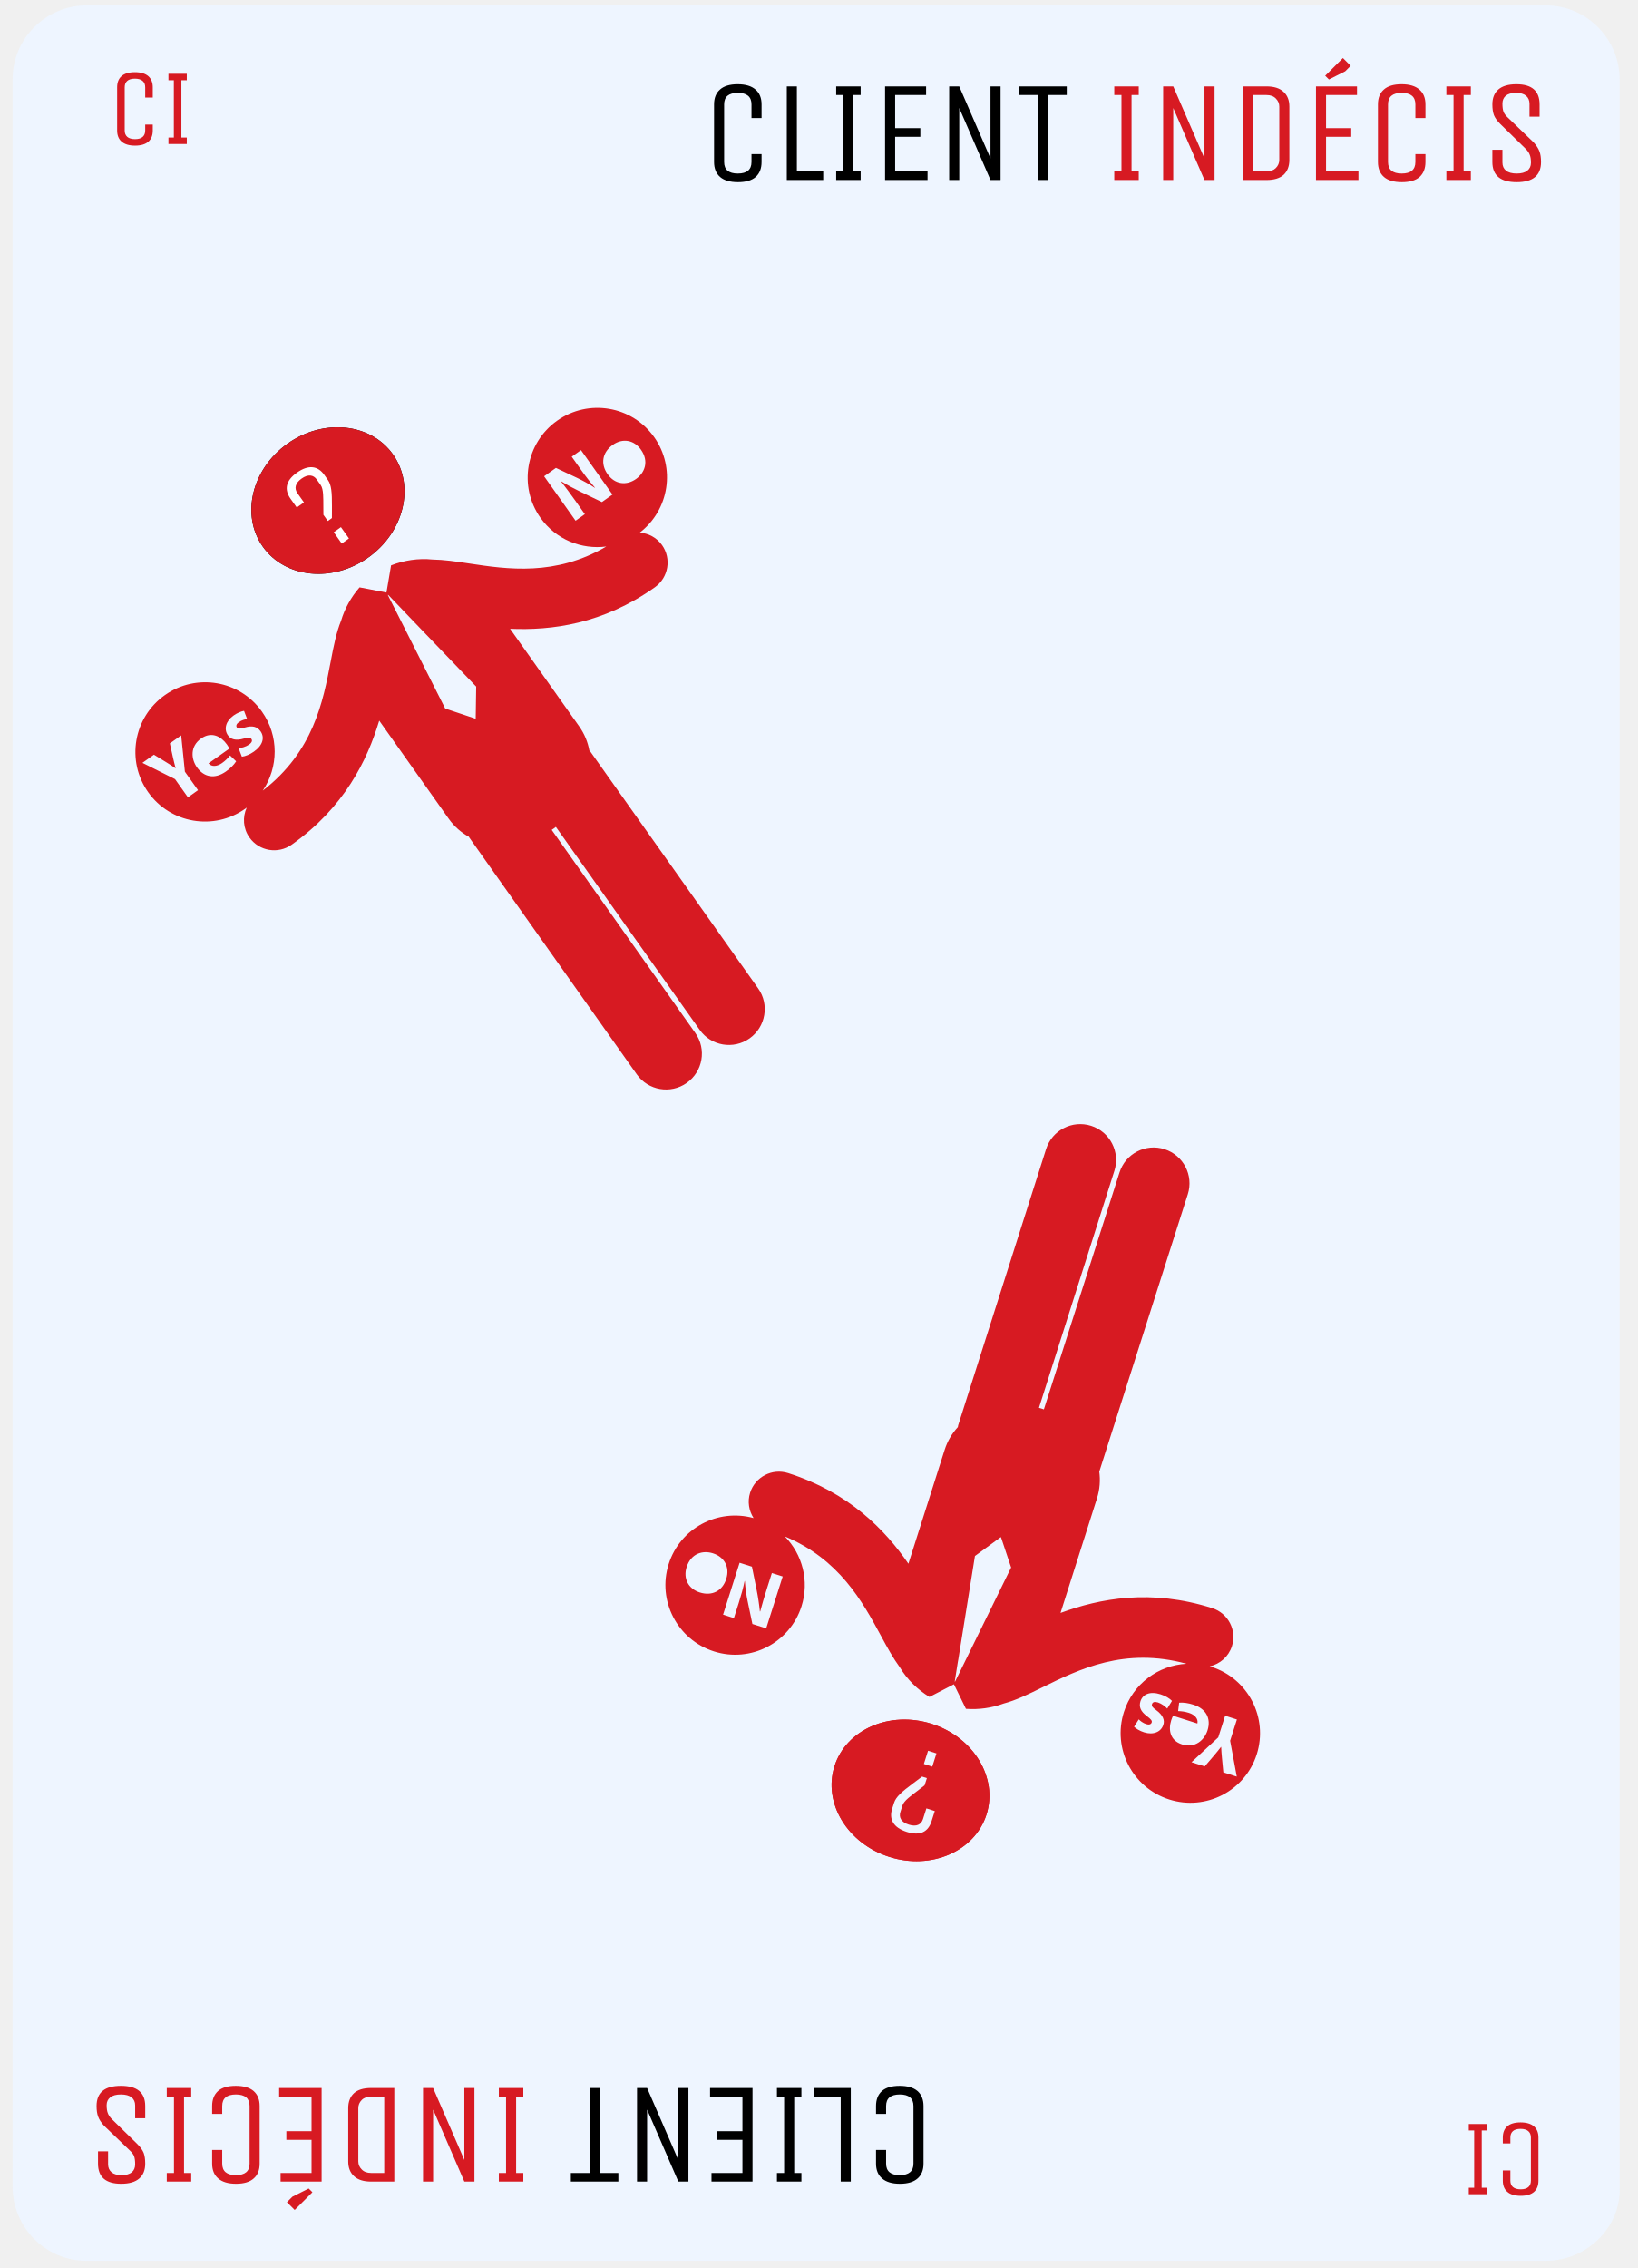
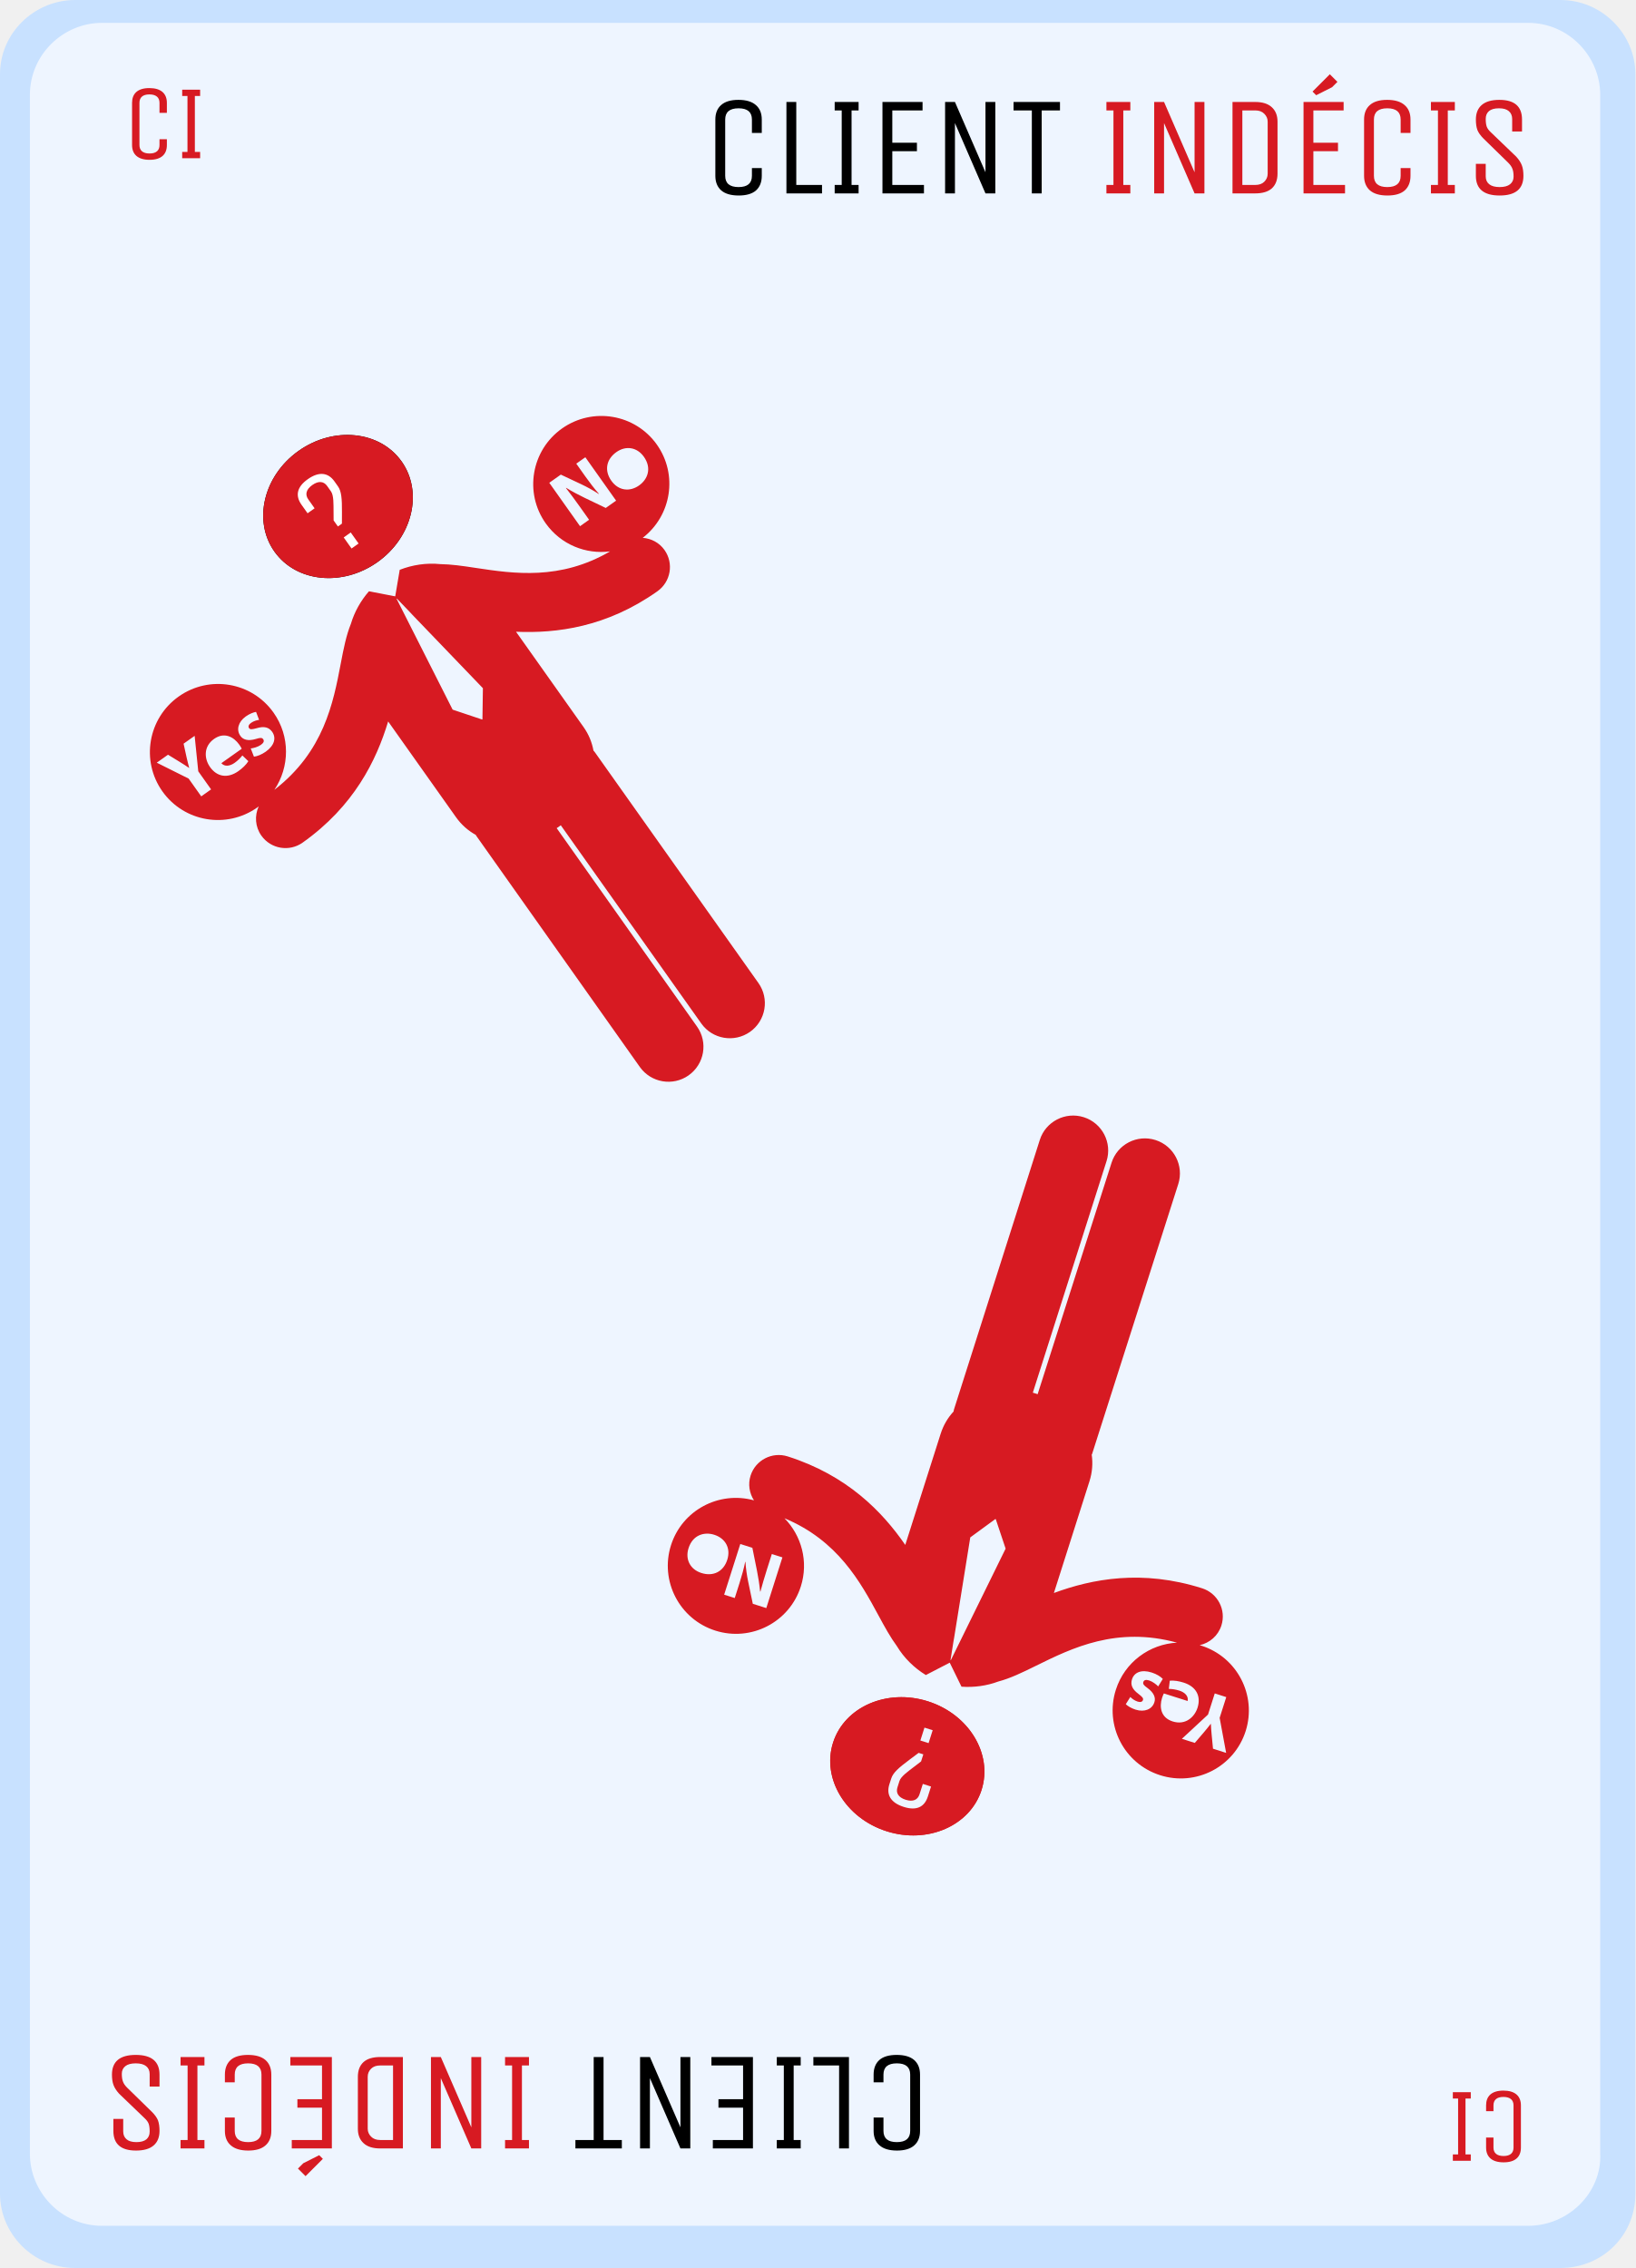
- <svg xmlns="http://www.w3.org/2000/svg" width="91" height="126" viewBox="0 0 91 126" fill="none">
-   <path d="M85.9 125.6H4.8C2.5 125.6 0.7 123.7 0.7 121.5V4.4C0.7 2.1 2.6 0.3 4.8 0.3H85.9C88.2 0.3 90 2.2 90 4.4V121.5C90.1 123.7 88.2 125.6 85.9 125.6Z" fill="#EEF5FF" />
-   <path d="M21.838 25.247C23.075 26.993 22.46 29.559 20.464 30.973C18.468 32.387 15.845 32.121 14.606 30.372C13.369 28.625 13.984 26.059 15.98 24.645C17.979 23.229 20.601 23.501 21.838 25.247Z" fill="black" />
-   <path d="M19.391 29.914L18.945 29.286L18.546 29.569L18.991 30.197L19.391 29.914ZM18.215 28.945L18.444 28.783L18.446 28.121C18.45 27.363 18.416 26.941 18.222 26.667L18.02 26.381C17.668 25.884 17.151 25.796 16.5 26.258C15.86 26.711 15.794 27.212 16.146 27.709L16.491 28.194L16.89 27.911L16.53 27.402C16.344 27.14 16.394 26.847 16.759 26.588C17.125 26.329 17.418 26.379 17.604 26.642L17.822 26.95C17.984 27.178 17.964 27.682 17.968 28.1L17.972 28.602L18.215 28.945Z" fill="white" />
-   <path d="M21.838 25.247C23.075 26.993 22.46 29.559 20.464 30.973C18.468 32.387 15.845 32.121 14.606 30.372C13.369 28.625 13.984 26.059 15.98 24.645C17.979 23.229 20.601 23.501 21.838 25.247Z" fill="#D71A22" />
-   <path d="M36.354 24.288C35.12 22.546 32.703 22.137 30.958 23.373C29.213 24.61 28.799 27.025 30.033 28.767C30.891 29.977 32.318 30.542 33.692 30.362C30.857 32.02 28.212 31.629 26.056 31.302C25.315 31.189 24.649 31.094 24.035 31.086C23.255 31.005 22.449 31.128 21.731 31.41L21.475 32.92L19.985 32.632C19.982 32.634 19.979 32.636 19.975 32.639C19.517 33.165 19.157 33.8 18.956 34.478C18.691 35.13 18.541 35.88 18.378 36.742C17.951 38.987 17.417 41.75 14.602 43.924C15.474 42.627 15.511 40.881 14.556 39.533C13.319 37.788 10.905 37.382 9.16 38.618C7.415 39.855 7.001 42.27 8.235 44.012C9.47 45.754 11.886 46.164 13.631 44.927C13.658 44.908 13.683 44.885 13.711 44.865C13.472 45.395 13.506 46.025 13.863 46.529C14.4 47.287 15.45 47.465 16.209 46.927C19.129 44.858 20.405 42.254 21.073 40.035L24.931 45.48C25.242 45.919 25.626 46.249 26.058 46.489C26.068 46.503 26.071 46.521 26.081 46.535L35.386 59.688C36.02 60.583 37.26 60.797 38.159 60.165L38.162 60.162C39.059 59.527 39.274 58.287 38.638 57.389L30.657 46.104C30.695 46.078 30.731 46.057 30.766 46.032C30.807 46.003 30.849 45.968 30.89 45.939L38.882 57.216C39.516 58.111 40.759 58.322 41.656 57.687C42.552 57.051 42.765 55.809 42.131 54.914L32.818 41.771C32.797 41.74 32.773 41.721 32.75 41.696C32.664 41.226 32.483 40.773 32.181 40.347L28.345 34.933C30.649 35.032 33.498 34.676 36.387 32.629C37.146 32.091 37.326 31.042 36.789 30.284C36.49 29.862 36.03 29.627 35.55 29.591C37.191 28.325 37.559 25.989 36.354 24.288ZM13.557 41.029C13.099 41.168 12.811 41.068 12.667 40.851C12.431 40.518 12.537 40.062 12.98 39.748C13.19 39.6 13.412 39.514 13.561 39.491L13.734 39.946C13.623 39.957 13.427 40.008 13.273 40.118C13.139 40.213 13.099 40.324 13.164 40.416C13.223 40.499 13.323 40.495 13.598 40.418C14.021 40.293 14.287 40.362 14.477 40.624C14.713 40.957 14.624 41.391 14.112 41.754C13.878 41.919 13.632 42.016 13.441 42.038L13.259 41.57C13.406 41.558 13.672 41.483 13.837 41.366C14.005 41.247 14.033 41.14 13.967 41.047C13.902 40.955 13.815 40.949 13.557 41.029ZM11.004 43.899L10.444 44.296L9.727 43.285L7.915 42.38L8.554 41.927L9.228 42.34C9.43 42.465 9.58 42.56 9.752 42.679L9.759 42.675C9.705 42.481 9.664 42.299 9.609 42.07L9.44 41.299L10.069 40.854L10.275 42.871L11.004 43.899ZM10.944 42.628C10.623 42.175 10.548 41.472 11.173 41.029C11.754 40.617 12.292 40.911 12.608 41.357C12.676 41.453 12.724 41.542 12.746 41.588L11.588 42.408C11.772 42.624 12.079 42.576 12.34 42.391C12.529 42.257 12.664 42.12 12.783 41.969L13.123 42.295C12.994 42.499 12.795 42.692 12.551 42.864C11.941 43.292 11.34 43.187 10.944 42.628ZM26.435 39.913L26.418 39.925L24.74 39.363L21.553 33.06L21.571 33.048L22.334 33.842C22.369 33.884 22.411 33.921 22.443 33.96L26.461 38.143L26.435 39.913ZM30.239 26.458L30.892 25.995L32.045 26.538C32.377 26.694 32.741 26.894 33.05 27.098L33.061 27.09C32.796 26.789 32.546 26.466 32.284 26.096L31.771 25.372L32.286 25.007L34.036 27.476L33.448 27.892L32.244 27.314C31.909 27.154 31.525 26.948 31.197 26.747L31.186 26.76C31.431 27.076 31.686 27.415 31.973 27.82L32.5 28.564L31.985 28.929L30.236 26.46L30.239 26.458ZM35.346 26.609C34.821 26.982 34.176 26.924 33.765 26.344C33.355 25.765 33.474 25.124 34.051 24.715C34.6 24.326 35.235 24.442 35.616 24.981C36.081 25.636 35.827 26.268 35.346 26.609Z" fill="#D71A22" />
-   <path d="M19.391 29.914L18.945 29.286L18.546 29.569L18.991 30.197L19.391 29.914ZM18.215 28.945L18.444 28.783L18.446 28.121C18.45 27.363 18.416 26.941 18.222 26.667L18.02 26.381C17.668 25.884 17.151 25.796 16.5 26.258C15.86 26.711 15.794 27.212 16.146 27.709L16.491 28.194L16.89 27.911L16.53 27.402C16.344 27.14 16.394 26.847 16.759 26.588C17.125 26.329 17.418 26.379 17.604 26.642L17.822 26.95C17.984 27.178 17.964 27.682 17.968 28.1L17.972 28.602L18.215 28.945Z" fill="white" />
-   <path d="M46.373 98.12C47.022 96.08 49.441 95.027 51.772 95.769C54.103 96.511 55.469 98.765 54.819 100.808C54.17 102.847 51.75 103.901 49.42 103.159C47.085 102.416 45.724 100.159 46.373 98.12Z" fill="#D71A22" />
-   <path d="M37.158 86.888C36.511 88.922 37.639 91.098 39.677 91.746C41.715 92.395 43.892 91.272 44.54 89.237C44.99 87.824 44.582 86.344 43.611 85.356C46.641 86.621 47.922 88.969 48.959 90.887C49.315 91.547 49.64 92.135 50.004 92.63C50.408 93.302 50.991 93.871 51.65 94.274L53.009 93.57L53.676 94.933C53.68 94.934 53.684 94.935 53.688 94.936C54.383 94.986 55.107 94.89 55.77 94.642C56.45 94.462 57.139 94.13 57.925 93.741C59.974 92.731 62.502 91.493 65.933 92.431C64.373 92.516 62.956 93.538 62.455 95.112C61.806 97.15 62.935 99.322 64.973 99.971C67.011 100.62 69.189 99.496 69.837 97.462C70.484 95.428 69.356 93.252 67.319 92.603C67.286 92.593 67.253 92.587 67.221 92.576C67.788 92.448 68.27 92.042 68.458 91.453C68.74 90.568 68.249 89.623 67.363 89.34C63.953 88.255 61.105 88.804 58.932 89.607L60.956 83.248C61.119 82.736 61.152 82.23 61.083 81.74C61.088 81.724 61.101 81.711 61.106 81.695L66.005 66.346C66.338 65.301 65.762 64.182 64.716 63.845L64.712 63.844C63.665 63.51 62.545 64.085 62.211 65.134L58.007 78.3C57.963 78.286 57.924 78.269 57.884 78.257C57.836 78.241 57.782 78.229 57.734 78.213L61.926 65.043C62.259 63.998 61.679 62.878 60.632 62.545C59.585 62.212 58.464 62.79 58.131 63.835L53.245 79.184C53.234 79.22 53.233 79.25 53.227 79.284C52.903 79.635 52.651 80.053 52.493 80.549L50.48 86.872C49.171 84.974 47.172 82.913 43.798 81.839C42.911 81.557 41.965 82.045 41.683 82.93C41.527 83.422 41.616 83.932 41.876 84.337C39.877 83.788 37.791 84.901 37.158 86.888ZM64.251 95.009C64.638 95.291 64.731 95.581 64.644 95.827C64.521 96.215 64.093 96.405 63.576 96.241C63.331 96.163 63.128 96.037 63.02 95.932L63.279 95.52C63.355 95.602 63.514 95.727 63.694 95.784C63.851 95.834 63.964 95.8 63.998 95.692C64.029 95.595 63.965 95.518 63.738 95.344C63.384 95.081 63.279 94.828 63.373 94.518C63.497 94.129 63.897 93.939 64.495 94.13C64.768 94.217 64.994 94.355 65.126 94.494L64.862 94.921C64.764 94.811 64.544 94.644 64.351 94.582C64.155 94.52 64.053 94.562 64.018 94.67C63.984 94.778 64.031 94.851 64.251 95.009ZM68.08 95.319L68.734 95.528L68.358 96.709L68.727 98.701L67.98 98.463L67.904 97.676C67.882 97.439 67.868 97.263 67.859 97.053L67.851 97.05C67.73 97.21 67.609 97.353 67.459 97.534L66.945 98.134L66.211 97.9L67.697 96.521L68.08 95.319ZM67.101 96.132C66.933 96.661 66.416 97.145 65.686 96.912C65.008 96.697 64.918 96.09 65.084 95.57C65.12 95.458 65.162 95.365 65.186 95.32L66.538 95.75C66.599 95.474 66.376 95.258 66.071 95.161C65.851 95.091 65.66 95.065 65.467 95.061L65.523 94.594C65.763 94.573 66.037 94.616 66.322 94.707C67.031 94.937 67.308 95.48 67.101 96.132ZM55.606 85.399L55.626 85.406L56.187 87.084L53.074 93.422L53.054 93.416L53.227 92.329C53.24 92.276 53.245 92.22 53.256 92.171L54.177 86.444L55.606 85.399ZM42.572 90.463L41.81 90.221L41.549 88.973C41.473 88.614 41.414 88.203 41.391 87.834L41.379 87.83C41.297 88.223 41.19 88.616 41.052 89.049L40.783 89.894L40.181 89.702L41.099 86.819L41.785 87.037L42.049 88.347C42.123 88.71 42.189 89.142 42.226 89.524L42.244 89.525C42.349 89.14 42.465 88.731 42.616 88.259L42.892 87.39L43.494 87.581L42.577 90.465L42.572 90.463ZM39.618 86.295C40.232 86.49 40.574 87.04 40.358 87.717C40.143 88.393 39.56 88.684 38.886 88.469C38.244 88.265 37.955 87.688 38.155 87.059C38.399 86.295 39.057 86.116 39.618 86.295Z" fill="#D71A22" />
-   <path d="M51.572 97.264L51.339 97.997L51.806 98.146L52.039 97.412L51.572 97.264ZM51.507 98.785L51.24 98.7L50.71 99.097C50.103 99.55 49.785 99.832 49.684 100.152L49.577 100.485C49.393 101.065 49.634 101.532 50.394 101.774C51.141 102.011 51.58 101.762 51.765 101.182L51.946 100.615L51.479 100.466L51.29 101.06C51.192 101.366 50.928 101.503 50.501 101.367C50.075 101.231 49.938 100.967 50.036 100.66L50.15 100.3C50.235 100.033 50.65 99.747 50.981 99.492L51.379 99.186L51.507 98.785Z" fill="#D71A22" />
-   <path d="M46.373 98.12C47.022 96.08 49.441 95.027 51.772 95.769C54.103 96.511 55.469 98.765 54.819 100.808C54.17 102.847 51.75 103.901 49.42 103.159C47.085 102.416 45.724 100.159 46.373 98.12Z" fill="#D71A22" />
-   <path d="M51.572 97.264L51.339 97.997L51.806 98.146L52.039 97.412L51.572 97.264ZM51.507 98.785L51.24 98.7L50.71 99.097C50.103 99.55 49.785 99.832 49.684 100.152L49.577 100.485C49.393 101.065 49.634 101.532 50.394 101.774C51.141 102.011 51.58 101.762 51.765 101.182L51.946 100.615L51.479 100.466L51.29 101.06C51.192 101.366 50.928 101.503 50.501 101.367C50.075 101.231 49.938 100.967 50.036 100.66L50.15 100.3C50.235 100.033 50.65 99.747 50.981 99.492L51.379 99.186L51.507 98.785Z" fill="#EEF5FF" />
-   <path d="M41.76 9V8.56H42.32V9C42.32 9.357 42.211 9.635 41.992 9.832C41.773 10.024 41.445 10.12 41.008 10.12C40.571 10.12 40.24 10.024 40.016 9.832C39.792 9.635 39.68 9.357 39.68 9V5.8C39.68 5.443 39.789 5.168 40.008 4.976C40.227 4.779 40.555 4.68 40.992 4.68C41.429 4.68 41.76 4.779 41.984 4.976C42.208 5.168 42.32 5.443 42.32 5.8V6.56H41.76V5.8C41.76 5.373 41.507 5.16 41 5.16C40.493 5.16 40.24 5.373 40.24 5.8V9C40.24 9.427 40.493 9.64 41 9.64C41.507 9.64 41.76 9.427 41.76 9ZM43.722 10V4.8H44.282V9.52H45.746V10H43.722ZM47.826 9.52V10H46.466V9.52H46.866V5.28H46.466V4.8H47.826V5.28H47.426V9.52H47.826ZM51.543 10H49.183V4.8H51.463V5.28H49.743V7.12H51.143V7.6H49.743V9.52H51.543V10ZM53.305 10H52.745V4.8H53.305L55.041 8.8V4.8H55.601V10H55.041L53.305 6V10ZM59.278 4.8V5.28H58.238V10H57.678V5.28H56.638V4.8H59.278Z" fill="black" />
-   <path d="M63.279 9.52V10H61.919V9.52H62.319V5.28H61.919V4.8H63.279V5.28H62.879V9.52H63.279ZM65.196 10H64.636V4.8H65.196L66.932 8.8V4.8H67.492V10H66.932L65.196 6V10ZM70.377 10H69.089V4.8H70.377C70.793 4.8 71.108 4.899 71.321 5.096C71.54 5.293 71.649 5.568 71.649 5.92V8.88C71.649 9.237 71.542 9.515 71.329 9.712C71.116 9.904 70.798 10 70.377 10ZM71.089 8.88V5.92C71.089 5.749 71.025 5.6 70.897 5.472C70.774 5.344 70.601 5.28 70.377 5.28H69.649V9.52H70.377C70.601 9.52 70.774 9.459 70.897 9.336C71.025 9.208 71.089 9.056 71.089 8.88ZM75.488 10H73.128V4.8H75.408V5.28H73.688V7.12H75.088V7.6H73.688V9.52H75.488V10ZM75.056 3.656L74.752 3.96L73.848 4.416L73.64 4.208L74.624 3.224L75.056 3.656ZM78.651 9V8.56H79.211V9C79.211 9.357 79.101 9.635 78.883 9.832C78.664 10.024 78.336 10.12 77.899 10.12C77.461 10.12 77.131 10.024 76.907 9.832C76.683 9.635 76.571 9.357 76.571 9V5.8C76.571 5.443 76.68 5.168 76.899 4.976C77.117 4.779 77.445 4.68 77.883 4.68C78.32 4.68 78.651 4.779 78.875 4.976C79.099 5.168 79.211 5.443 79.211 5.8V6.56H78.651V5.8C78.651 5.373 78.397 5.16 77.891 5.16C77.384 5.16 77.131 5.373 77.131 5.8V9C77.131 9.427 77.384 9.64 77.891 9.64C78.397 9.64 78.651 9.427 78.651 9ZM81.733 9.52V10H80.373V9.52H80.772V5.28H80.373V4.8H81.733V5.28H81.332V9.52H81.733ZM85.633 9C85.633 9.747 85.182 10.12 84.281 10.12C83.38 10.12 82.929 9.747 82.929 9V8.32H83.489V9.032C83.489 9.224 83.556 9.373 83.689 9.48C83.822 9.587 84.02 9.64 84.281 9.64C84.542 9.64 84.74 9.587 84.873 9.48C85.006 9.373 85.073 9.229 85.073 9.048C85.073 8.861 85.052 8.715 85.009 8.608C84.972 8.496 84.892 8.379 84.769 8.256L83.361 6.88C83.196 6.715 83.081 6.555 83.017 6.4C82.958 6.24 82.929 6.04 82.929 5.8C82.929 5.443 83.038 5.168 83.257 4.976C83.481 4.779 83.817 4.68 84.265 4.68C85.124 4.68 85.553 5.053 85.553 5.8V6.48H84.993V5.768C84.993 5.576 84.929 5.427 84.801 5.32C84.678 5.213 84.492 5.16 84.241 5.16C83.99 5.16 83.801 5.213 83.673 5.32C83.55 5.427 83.489 5.573 83.489 5.76C83.489 5.947 83.508 6.093 83.545 6.2C83.582 6.307 83.665 6.419 83.793 6.536L85.225 7.912C85.38 8.083 85.486 8.248 85.545 8.408C85.604 8.563 85.633 8.76 85.633 9Z" fill="#D71A22" />
-   <path d="M49.24 117L49.24 117.44L48.68 117.44L48.68 117C48.68 116.643 48.789 116.365 49.008 116.168C49.227 115.976 49.555 115.88 49.992 115.88C50.429 115.88 50.76 115.976 50.984 116.168C51.208 116.365 51.32 116.643 51.32 117L51.32 120.2C51.32 120.557 51.211 120.832 50.992 121.024C50.773 121.221 50.445 121.32 50.008 121.32C49.571 121.32 49.24 121.221 49.016 121.024C48.792 120.832 48.68 120.557 48.68 120.2L48.68 119.44L49.24 119.44L49.24 120.2C49.24 120.627 49.493 120.84 50 120.84C50.507 120.84 50.76 120.627 50.76 120.2L50.76 117C50.76 116.573 50.507 116.36 50 116.36C49.493 116.36 49.24 116.573 49.24 117ZM47.278 116L47.278 121.2L46.718 121.2L46.718 116.48L45.254 116.48L45.254 116L47.278 116ZM43.174 116.48L43.174 116L44.534 116L44.534 116.48L44.134 116.48L44.134 120.72L44.534 120.72L44.534 121.2L43.174 121.2L43.174 120.72L43.574 120.72L43.574 116.48L43.174 116.48ZM39.457 116L41.817 116L41.817 121.2L39.537 121.2L39.537 120.72L41.257 120.72L41.257 118.88L39.857 118.88L39.857 118.4L41.257 118.4L41.257 116.48L39.457 116.48L39.457 116ZM37.695 116L38.255 116L38.255 121.2L37.695 121.2L35.959 117.2L35.959 121.2L35.399 121.2L35.399 116L35.959 116L37.695 120L37.695 116ZM31.722 121.2L31.722 120.72L32.762 120.72L32.762 116L33.322 116L33.322 120.72L34.362 120.72L34.362 121.2L31.722 121.2Z" fill="black" />
-   <path d="M27.721 116.48L27.721 116L29.081 116L29.081 116.48L28.681 116.48L28.681 120.72L29.081 120.72L29.081 121.2L27.721 121.2L27.721 120.72L28.121 120.72L28.121 116.48L27.721 116.48ZM25.804 116L26.364 116L26.364 121.2L25.804 121.2L24.068 117.2L24.068 121.2L23.508 121.2L23.508 116L24.068 116L25.804 120L25.804 116ZM20.623 116L21.911 116L21.911 121.2L20.623 121.2C20.207 121.2 19.892 121.101 19.679 120.904C19.46 120.707 19.351 120.432 19.351 120.08L19.351 117.12C19.351 116.763 19.458 116.485 19.671 116.288C19.884 116.096 20.202 116 20.623 116ZM19.911 117.12L19.911 120.08C19.911 120.251 19.975 120.4 20.103 120.528C20.226 120.656 20.399 120.72 20.623 120.72L21.351 120.72L21.351 116.48L20.623 116.48C20.399 116.48 20.226 116.541 20.103 116.664C19.975 116.792 19.911 116.944 19.911 117.12ZM15.512 116L17.872 116L17.872 121.2L15.592 121.2L15.592 120.72L17.312 120.72L17.312 118.88L15.912 118.88L15.912 118.4L17.312 118.4L17.312 116.48L15.512 116.48L15.512 116ZM15.944 122.344L16.248 122.04L17.152 121.584L17.36 121.792L16.376 122.776L15.944 122.344ZM12.349 117L12.349 117.44L11.789 117.44L11.789 117C11.789 116.643 11.899 116.365 12.117 116.168C12.336 115.976 12.664 115.88 13.101 115.88C13.539 115.88 13.869 115.976 14.093 116.168C14.317 116.365 14.429 116.643 14.429 117L14.429 120.2C14.429 120.557 14.32 120.832 14.101 121.024C13.883 121.221 13.555 121.32 13.117 121.32C12.68 121.32 12.349 121.221 12.125 121.024C11.901 120.832 11.789 120.557 11.789 120.2L11.789 119.44L12.349 119.44L12.349 120.2C12.349 120.627 12.603 120.84 13.109 120.84C13.616 120.84 13.869 120.627 13.869 120.2L13.869 117C13.869 116.573 13.616 116.36 13.109 116.36C12.603 116.36 12.349 116.573 12.349 117ZM9.268 116.48L9.268 116L10.627 116L10.627 116.48L10.227 116.48L10.227 120.72L10.627 120.72L10.627 121.2L9.268 121.2L9.268 120.72L9.668 120.72L9.668 116.48L9.268 116.48ZM5.367 117C5.367 116.253 5.818 115.88 6.719 115.88C7.62 115.88 8.071 116.253 8.071 117L8.071 117.68L7.511 117.68L7.511 116.968C7.511 116.776 7.444 116.627 7.311 116.52C7.178 116.413 6.98 116.36 6.719 116.36C6.458 116.36 6.26 116.413 6.127 116.52C5.994 116.627 5.927 116.771 5.927 116.952C5.927 117.139 5.948 117.285 5.991 117.392C6.028 117.504 6.108 117.621 6.231 117.744L7.639 119.12C7.804 119.285 7.919 119.445 7.983 119.6C8.042 119.76 8.071 119.96 8.071 120.2C8.071 120.557 7.962 120.832 7.743 121.024C7.519 121.221 7.183 121.32 6.735 121.32C5.876 121.32 5.447 120.947 5.447 120.2L5.447 119.52L6.007 119.52L6.007 120.232C6.007 120.424 6.071 120.573 6.199 120.68C6.322 120.787 6.508 120.84 6.759 120.84C7.01 120.84 7.199 120.787 7.327 120.68C7.45 120.573 7.511 120.427 7.511 120.24C7.511 120.053 7.492 119.907 7.455 119.8C7.418 119.693 7.335 119.581 7.207 119.464L5.775 118.088C5.62 117.917 5.514 117.752 5.455 117.592C5.396 117.437 5.367 117.24 5.367 117Z" fill="#D71A22" />
-   <path d="M8.07 7.25C8.07 7.55 7.89 7.73 7.506 7.73C7.116 7.73 6.93 7.55 6.93 7.25V4.85C6.93 4.55 7.11 4.37 7.494 4.37C7.884 4.37 8.07 4.55 8.07 4.85V5.42H8.49V4.85C8.49 4.328 8.166 4.01 7.494 4.01C6.822 4.01 6.51 4.328 6.51 4.85V7.25C6.51 7.772 6.834 8.09 7.506 8.09C8.178 8.09 8.49 7.772 8.49 7.25V6.92H8.07V7.25ZM10.381 7.64H10.081V4.46H10.381V4.1H9.361V4.46H9.661V7.64H9.361V8H10.381V7.64Z" fill="#D71A22" />
-   <path d="M83.93 118.75C83.93 118.45 84.11 118.27 84.494 118.27C84.884 118.27 85.07 118.45 85.07 118.75L85.07 121.15C85.07 121.45 84.89 121.63 84.506 121.63C84.116 121.63 83.93 121.45 83.93 121.15L83.93 120.58L83.51 120.58L83.51 121.15C83.51 121.672 83.834 121.99 84.506 121.99C85.178 121.99 85.49 121.672 85.49 121.15L85.49 118.75C85.49 118.228 85.166 117.91 84.494 117.91C83.822 117.91 83.51 118.228 83.51 118.75L83.51 119.08L83.93 119.08L83.93 118.75ZM81.619 118.36L81.919 118.36L81.919 121.54L81.619 121.54L81.619 121.9L82.639 121.9L82.639 121.54L82.339 121.54L82.339 118.36L82.639 118.36L82.639 118L81.619 118L81.619 118.36Z" fill="#D71A22" />
+ <svg xmlns="http://www.w3.org/2000/svg" width="93" height="129" viewBox="0 0 93 129" fill="none">
+   <path d="M88.73 129H4.27C1.875 129 6.10352e-05 127.044 6.10352e-05 124.779V4.221C6.10352e-05 1.853 1.979 0 4.27 0H88.73C91.126 0 93 1.956 93 4.221V124.779C93 127.147 91.126 129 88.73 129Z" fill="#C8E1FF" />
+   <path d="M86.9 126.6H5.8C3.5 126.6 1.7 124.7 1.7 122.5V5.4C1.7 3.1 3.6 1.3 5.8 1.3H86.9C89.2 1.3 91 3.2 91 5.4V122.5C91.1 124.7 89.2 126.6 86.9 126.6Z" fill="#EEF5FF" />
+   <path d="M22.838 26.247C24.075 27.993 23.46 30.559 21.464 31.973C19.468 33.387 16.846 33.121 15.606 31.372C14.369 29.625 14.984 27.059 16.98 25.645C18.979 24.229 21.601 24.501 22.838 26.247Z" fill="black" />
+   <path d="M20.391 30.914L19.945 30.286L19.546 30.569L19.991 31.197L20.391 30.914ZM19.215 29.945L19.444 29.783L19.446 29.121C19.45 28.363 19.416 27.941 19.222 27.667L19.02 27.381C18.668 26.884 18.151 26.796 17.5 27.258C16.86 27.711 16.794 28.212 17.146 28.709L17.491 29.194L17.89 28.911L17.53 28.402C17.344 28.14 17.394 27.847 17.759 27.588C18.125 27.329 18.418 27.379 18.604 27.642L18.822 27.95C18.984 28.178 18.964 28.682 18.968 29.1L18.972 29.602L19.215 29.945Z" fill="white" />
+   <path d="M22.838 26.247C24.075 27.993 23.46 30.559 21.464 31.973C19.468 33.387 16.846 33.121 15.606 31.372C14.369 29.625 14.984 27.059 16.98 25.645C18.979 24.229 21.601 24.501 22.838 26.247Z" fill="#D71A22" />
+   <path d="M37.354 25.288C36.12 23.546 33.703 23.137 31.958 24.373C30.213 25.61 29.799 28.025 31.033 29.767C31.891 30.977 33.318 31.542 34.692 31.362C31.857 33.02 29.212 32.629 27.056 32.302C26.315 32.188 25.649 32.094 25.035 32.086C24.255 32.005 23.449 32.128 22.731 32.41L22.475 33.92L20.985 33.632C20.982 33.634 20.979 33.636 20.975 33.639C20.517 34.165 20.157 34.8 19.956 35.478C19.691 36.13 19.541 36.88 19.378 37.742C18.951 39.987 18.417 42.75 15.602 44.924C16.474 43.627 16.511 41.881 15.556 40.533C14.319 38.788 11.905 38.382 10.16 39.618C8.415 40.855 8.001 43.27 9.235 45.012C10.47 46.754 12.886 47.164 14.631 45.927C14.658 45.908 14.683 45.885 14.711 45.865C14.472 46.395 14.506 47.025 14.863 47.529C15.4 48.287 16.45 48.465 17.209 47.927C20.129 45.858 21.405 43.254 22.073 41.035L25.931 46.48C26.242 46.919 26.626 47.249 27.058 47.489C27.068 47.503 27.071 47.521 27.081 47.535L36.386 60.688C37.02 61.583 38.26 61.797 39.159 61.165L39.162 61.162C40.059 60.527 40.274 59.287 39.638 58.389L31.657 47.104C31.695 47.078 31.731 47.057 31.766 47.032C31.807 47.003 31.849 46.968 31.89 46.939L39.882 58.216C40.516 59.111 41.759 59.322 42.656 58.687C43.552 58.051 43.765 56.809 43.131 55.914L33.818 42.771C33.797 42.74 33.773 42.721 33.75 42.696C33.664 42.226 33.483 41.773 33.181 41.347L29.345 35.933C31.649 36.032 34.498 35.676 37.387 33.629C38.146 33.091 38.326 32.042 37.789 31.284C37.49 30.862 37.03 30.627 36.55 30.591C38.191 29.325 38.559 26.989 37.354 25.288ZM14.557 42.029C14.099 42.168 13.811 42.068 13.667 41.851C13.431 41.518 13.537 41.062 13.98 40.748C14.19 40.6 14.412 40.514 14.561 40.491L14.734 40.946C14.623 40.957 14.427 41.008 14.273 41.118C14.139 41.213 14.099 41.324 14.164 41.416C14.223 41.499 14.323 41.495 14.598 41.418C15.021 41.293 15.287 41.362 15.477 41.624C15.713 41.957 15.624 42.391 15.112 42.754C14.878 42.919 14.632 43.016 14.441 43.038L14.259 42.57C14.406 42.558 14.672 42.483 14.837 42.366C15.005 42.247 15.033 42.14 14.967 42.047C14.902 41.955 14.815 41.949 14.557 42.029ZM12.004 44.899L11.444 45.296L10.727 44.285L8.915 43.38L9.554 42.927L10.228 43.34C10.43 43.465 10.58 43.56 10.752 43.679L10.759 43.675C10.705 43.481 10.664 43.299 10.609 43.07L10.44 42.299L11.069 41.854L11.275 43.871L12.004 44.899ZM11.944 43.628C11.623 43.175 11.548 42.472 12.173 42.029C12.754 41.617 13.292 41.911 13.608 42.357C13.676 42.453 13.724 42.542 13.746 42.588L12.588 43.408C12.772 43.624 13.079 43.576 13.34 43.391C13.529 43.257 13.664 43.12 13.783 42.969L14.123 43.295C13.994 43.499 13.795 43.692 13.551 43.864C12.941 44.292 12.34 44.187 11.944 43.628ZM27.435 40.913L27.418 40.925L25.74 40.363L22.553 34.06L22.571 34.048L23.334 34.842C23.369 34.884 23.411 34.921 23.443 34.96L27.461 39.143L27.435 40.913ZM31.239 27.458L31.892 26.995L33.045 27.538C33.377 27.694 33.741 27.894 34.05 28.098L34.061 28.09C33.796 27.789 33.546 27.466 33.284 27.096L32.771 26.372L33.286 26.007L35.036 28.476L34.448 28.892L33.244 28.314C32.909 28.154 32.525 27.948 32.197 27.747L32.186 27.76C32.431 28.076 32.686 28.415 32.973 28.82L33.5 29.564L32.985 29.929L31.236 27.46L31.239 27.458ZM36.346 27.609C35.821 27.982 35.176 27.924 34.765 27.344C34.355 26.765 34.474 26.124 35.051 25.715C35.6 25.326 36.235 25.442 36.616 25.981C37.081 26.636 36.827 27.268 36.346 27.609Z" fill="#D71A22" />
+   <path d="M20.391 30.914L19.945 30.286L19.546 30.569L19.991 31.197L20.391 30.914ZM19.215 29.945L19.444 29.783L19.446 29.121C19.45 28.363 19.416 27.941 19.222 27.667L19.02 27.381C18.668 26.884 18.151 26.796 17.5 27.258C16.86 27.711 16.794 28.212 17.146 28.709L17.491 29.194L17.89 28.911L17.53 28.402C17.344 28.14 17.394 27.847 17.759 27.588C18.125 27.329 18.418 27.379 18.604 27.642L18.822 27.95C18.984 28.178 18.964 28.682 18.968 29.1L18.972 29.602L19.215 29.945Z" fill="white" />
+   <path d="M47.373 99.12C48.022 97.08 50.441 96.027 52.772 96.769C55.103 97.511 56.469 99.765 55.819 101.808C55.17 103.847 52.75 104.901 50.42 104.159C48.085 103.416 46.724 101.159 47.373 99.12Z" fill="#D71A22" />
+   <path d="M38.158 87.888C37.511 89.922 38.639 92.098 40.677 92.746C42.715 93.395 44.892 92.272 45.54 90.237C45.99 88.824 45.582 87.344 44.611 86.356C47.641 87.621 48.922 89.969 49.959 91.887C50.315 92.547 50.64 93.135 51.004 93.63C51.408 94.302 51.991 94.871 52.65 95.274L54.009 94.57L54.676 95.933C54.68 95.934 54.684 95.935 54.688 95.936C55.383 95.986 56.107 95.89 56.77 95.642C57.45 95.462 58.139 95.13 58.925 94.741C60.974 93.731 63.502 92.493 66.933 93.431C65.373 93.516 63.956 94.538 63.455 96.112C62.806 98.15 63.935 100.322 65.973 100.971C68.011 101.62 70.189 100.496 70.837 98.462C71.484 96.428 70.356 94.252 68.319 93.603C68.286 93.593 68.253 93.587 68.221 93.576C68.788 93.448 69.27 93.042 69.458 92.453C69.74 91.568 69.249 90.623 68.363 90.34C64.953 89.255 62.105 89.804 59.932 90.607L61.956 84.248C62.119 83.736 62.152 83.23 62.083 82.74C62.088 82.724 62.101 82.711 62.106 82.695L67.005 67.346C67.338 66.301 66.762 65.182 65.716 64.845L65.712 64.844C64.665 64.51 63.545 65.085 63.211 66.134L59.007 79.3C58.963 79.286 58.924 79.269 58.884 79.257C58.836 79.241 58.782 79.229 58.734 79.213L62.926 66.043C63.259 64.998 62.679 63.878 61.632 63.545C60.585 63.212 59.464 63.79 59.131 64.835L54.245 80.184C54.234 80.22 54.233 80.25 54.227 80.284C53.903 80.635 53.651 81.053 53.493 81.549L51.48 87.872C50.171 85.974 48.172 83.913 44.798 82.839C43.911 82.557 42.965 83.045 42.683 83.93C42.527 84.422 42.616 84.932 42.876 85.337C40.877 84.788 38.791 85.901 38.158 87.888ZM65.251 96.009C65.638 96.291 65.731 96.581 65.644 96.827C65.521 97.215 65.093 97.405 64.576 97.241C64.331 97.163 64.128 97.037 64.02 96.932L64.279 96.52C64.355 96.602 64.514 96.727 64.695 96.784C64.851 96.834 64.964 96.8 64.998 96.692C65.029 96.595 64.965 96.518 64.738 96.344C64.384 96.081 64.279 95.828 64.373 95.518C64.497 95.129 64.897 94.939 65.495 95.13C65.768 95.217 65.994 95.355 66.126 95.494L65.862 95.921C65.764 95.811 65.544 95.644 65.351 95.582C65.155 95.52 65.053 95.562 65.018 95.67C64.984 95.778 65.031 95.851 65.251 96.009ZM69.08 96.319L69.734 96.528L69.358 97.709L69.727 99.701L68.98 99.463L68.904 98.676C68.882 98.439 68.868 98.263 68.859 98.053L68.851 98.05C68.73 98.21 68.609 98.353 68.459 98.534L67.945 99.134L67.211 98.9L68.697 97.521L69.08 96.319ZM68.101 97.132C67.933 97.661 67.416 98.145 66.686 97.912C66.008 97.697 65.918 97.09 66.084 96.57C66.12 96.458 66.162 96.365 66.186 96.32L67.538 96.75C67.599 96.474 67.376 96.258 67.071 96.161C66.851 96.091 66.66 96.065 66.467 96.061L66.523 95.594C66.763 95.573 67.037 95.616 67.322 95.707C68.031 95.937 68.308 96.48 68.101 97.132ZM56.606 86.399L56.626 86.406L57.187 88.084L54.074 94.422L54.054 94.416L54.227 93.329C54.24 93.276 54.245 93.22 54.256 93.171L55.177 87.444L56.606 86.399ZM43.572 91.463L42.81 91.221L42.549 89.973C42.473 89.614 42.414 89.203 42.391 88.834L42.379 88.83C42.297 89.223 42.19 89.616 42.052 90.049L41.783 90.894L41.181 90.702L42.099 87.819L42.785 88.037L43.049 89.347C43.123 89.71 43.189 90.142 43.226 90.524L43.244 90.525C43.349 90.14 43.465 89.731 43.616 89.259L43.892 88.39L44.494 88.581L43.577 91.465L43.572 91.463ZM40.618 87.295C41.232 87.49 41.574 88.04 41.358 88.717C41.143 89.393 40.56 89.684 39.886 89.469C39.244 89.265 38.955 88.688 39.155 88.059C39.399 87.295 40.057 87.116 40.618 87.295Z" fill="#D71A22" />
+   <path d="M52.572 98.264L52.339 98.997L52.806 99.146L53.039 98.412L52.572 98.264ZM52.507 99.785L52.24 99.7L51.71 100.097C51.103 100.55 50.785 100.831 50.684 101.152L50.577 101.485C50.393 102.065 50.634 102.532 51.394 102.774C52.141 103.011 52.58 102.762 52.765 102.182L52.946 101.615L52.479 101.466L52.29 102.06C52.192 102.366 51.928 102.503 51.501 102.367C51.075 102.231 50.938 101.967 51.036 101.66L51.15 101.3C51.235 101.033 51.65 100.747 51.981 100.492L52.379 100.186L52.507 99.785Z" fill="#D71A22" />
+   <path d="M47.373 99.12C48.022 97.08 50.441 96.027 52.772 96.769C55.103 97.511 56.469 99.765 55.819 101.808C55.17 103.847 52.75 104.901 50.42 104.159C48.085 103.416 46.724 101.159 47.373 99.12Z" fill="#D71A22" />
+   <path d="M52.572 98.264L52.339 98.997L52.806 99.146L53.039 98.412L52.572 98.264ZM52.507 99.785L52.24 99.7L51.71 100.097C51.103 100.55 50.785 100.831 50.684 101.152L50.577 101.485C50.393 102.065 50.634 102.532 51.394 102.774C52.141 103.011 52.58 102.762 52.765 102.182L52.946 101.615L52.479 101.466L52.29 102.06C52.192 102.366 51.928 102.503 51.501 102.367C51.075 102.231 50.938 101.967 51.036 101.66L51.15 101.3C51.235 101.033 51.65 100.747 51.981 100.492L52.379 100.186L52.507 99.785Z" fill="#EEF5FF" />
+   <path d="M42.76 10V9.56H43.32V10C43.32 10.357 43.211 10.635 42.992 10.832C42.773 11.024 42.445 11.12 42.008 11.12C41.571 11.12 41.24 11.024 41.016 10.832C40.792 10.635 40.68 10.357 40.68 10V6.8C40.68 6.443 40.789 6.168 41.008 5.976C41.227 5.779 41.555 5.68 41.992 5.68C42.429 5.68 42.76 5.779 42.984 5.976C43.208 6.168 43.32 6.443 43.32 6.8V7.56H42.76V6.8C42.76 6.373 42.507 6.16 42 6.16C41.493 6.16 41.24 6.373 41.24 6.8V10C41.24 10.427 41.493 10.64 42 10.64C42.507 10.64 42.76 10.427 42.76 10ZM44.722 11V5.8H45.282V10.52H46.746V11H44.722ZM48.826 10.52V11H47.466V10.52H47.866V6.28H47.466V5.8H48.826V6.28H48.426V10.52H48.826ZM52.543 11H50.183V5.8H52.463V6.28H50.743V8.12H52.143V8.6H50.743V10.52H52.543V11ZM54.305 11H53.745V5.8H54.305L56.041 9.8V5.8H56.601V11H56.041L54.305 7V11ZM60.278 5.8V6.28H59.238V11H58.678V6.28H57.638V5.8H60.278Z" fill="black" />
+   <path d="M64.279 10.52V11H62.919V10.52H63.319V6.28H62.919V5.8H64.279V6.28H63.879V10.52H64.279ZM66.196 11H65.636V5.8H66.196L67.932 9.8V5.8H68.492V11H67.932L66.196 7V11ZM71.377 11H70.089V5.8H71.377C71.793 5.8 72.108 5.899 72.321 6.096C72.54 6.293 72.649 6.568 72.649 6.92V9.88C72.649 10.237 72.542 10.515 72.329 10.712C72.116 10.904 71.798 11 71.377 11ZM72.089 9.88V6.92C72.089 6.749 72.025 6.6 71.897 6.472C71.774 6.344 71.601 6.28 71.377 6.28H70.649V10.52H71.377C71.601 10.52 71.774 10.459 71.897 10.336C72.025 10.208 72.089 10.056 72.089 9.88ZM76.488 11H74.128V5.8H76.408V6.28H74.688V8.12H76.088V8.6H74.688V10.52H76.488V11ZM76.056 4.656L75.752 4.96L74.848 5.416L74.64 5.208L75.624 4.224L76.056 4.656ZM79.651 10V9.56H80.211V10C80.211 10.357 80.101 10.635 79.883 10.832C79.664 11.024 79.336 11.12 78.899 11.12C78.461 11.12 78.131 11.024 77.907 10.832C77.683 10.635 77.571 10.357 77.571 10V6.8C77.571 6.443 77.68 6.168 77.899 5.976C78.117 5.779 78.445 5.68 78.883 5.68C79.32 5.68 79.651 5.779 79.875 5.976C80.099 6.168 80.211 6.443 80.211 6.8V7.56H79.651V6.8C79.651 6.373 79.397 6.16 78.891 6.16C78.384 6.16 78.131 6.373 78.131 6.8V10C78.131 10.427 78.384 10.64 78.891 10.64C79.397 10.64 79.651 10.427 79.651 10ZM82.733 10.52V11H81.373V10.52H81.772V6.28H81.373V5.8H82.733V6.28H82.332V10.52H82.733ZM86.633 10C86.633 10.747 86.182 11.12 85.281 11.12C84.38 11.12 83.929 10.747 83.929 10V9.32H84.489V10.032C84.489 10.224 84.556 10.373 84.689 10.48C84.822 10.587 85.02 10.64 85.281 10.64C85.542 10.64 85.74 10.587 85.873 10.48C86.006 10.373 86.073 10.229 86.073 10.048C86.073 9.861 86.052 9.715 86.009 9.608C85.972 9.496 85.892 9.379 85.769 9.256L84.361 7.88C84.196 7.715 84.081 7.555 84.017 7.4C83.958 7.24 83.929 7.04 83.929 6.8C83.929 6.443 84.038 6.168 84.257 5.976C84.481 5.779 84.817 5.68 85.265 5.68C86.124 5.68 86.553 6.053 86.553 6.8V7.48H85.993V6.768C85.993 6.576 85.929 6.427 85.801 6.32C85.678 6.213 85.492 6.16 85.241 6.16C84.99 6.16 84.801 6.213 84.673 6.32C84.55 6.427 84.489 6.573 84.489 6.76C84.489 6.947 84.508 7.093 84.545 7.2C84.582 7.307 84.665 7.419 84.793 7.536L86.225 8.912C86.38 9.083 86.486 9.248 86.545 9.408C86.604 9.563 86.633 9.76 86.633 10Z" fill="#D71A22" />
+   <path d="M50.24 118L50.24 118.44L49.68 118.44L49.68 118C49.68 117.643 49.789 117.365 50.008 117.168C50.227 116.976 50.555 116.88 50.992 116.88C51.429 116.88 51.76 116.976 51.984 117.168C52.208 117.365 52.32 117.643 52.32 118L52.32 121.2C52.32 121.557 52.211 121.832 51.992 122.024C51.773 122.221 51.445 122.32 51.008 122.32C50.571 122.32 50.24 122.221 50.016 122.024C49.792 121.832 49.68 121.557 49.68 121.2L49.68 120.44L50.24 120.44L50.24 121.2C50.24 121.627 50.493 121.84 51 121.84C51.507 121.84 51.76 121.627 51.76 121.2L51.76 118C51.76 117.573 51.507 117.36 51 117.36C50.493 117.36 50.24 117.573 50.24 118ZM48.278 117L48.278 122.2L47.718 122.2L47.718 117.48L46.254 117.48L46.254 117L48.278 117ZM44.174 117.48L44.174 117L45.534 117L45.534 117.48L45.134 117.48L45.134 121.72L45.534 121.72L45.534 122.2L44.174 122.2L44.174 121.72L44.574 121.72L44.574 117.48L44.174 117.48ZM40.457 117L42.817 117L42.817 122.2L40.537 122.2L40.537 121.72L42.257 121.72L42.257 119.88L40.857 119.88L40.857 119.4L42.257 119.4L42.257 117.48L40.457 117.48L40.457 117ZM38.695 117L39.255 117L39.255 122.2L38.695 122.2L36.959 118.2L36.959 122.2L36.399 122.2L36.399 117L36.959 117L38.695 121L38.695 117ZM32.722 122.2L32.722 121.72L33.762 121.72L33.762 117L34.322 117L34.322 121.72L35.362 121.72L35.362 122.2L32.722 122.2Z" fill="black" />
+   <path d="M28.721 117.48L28.721 117L30.081 117L30.081 117.48L29.681 117.48L29.681 121.72L30.081 121.72L30.081 122.2L28.721 122.2L28.721 121.72L29.121 121.72L29.121 117.48L28.721 117.48ZM26.804 117L27.364 117L27.364 122.2L26.804 122.2L25.068 118.2L25.068 122.2L24.508 122.2L24.508 117L25.068 117L26.804 121L26.804 117ZM21.623 117L22.911 117L22.911 122.2L21.623 122.2C21.207 122.2 20.892 122.101 20.679 121.904C20.46 121.707 20.351 121.432 20.351 121.08L20.351 118.12C20.351 117.763 20.458 117.485 20.671 117.288C20.884 117.096 21.202 117 21.623 117ZM20.911 118.12L20.911 121.08C20.911 121.251 20.975 121.4 21.103 121.528C21.226 121.656 21.399 121.72 21.623 121.72L22.351 121.72L22.351 117.48L21.623 117.48C21.399 117.48 21.226 117.541 21.103 117.664C20.975 117.792 20.911 117.944 20.911 118.12ZM16.512 117L18.872 117L18.872 122.2L16.592 122.2L16.592 121.72L18.312 121.72L18.312 119.88L16.912 119.88L16.912 119.4L18.312 119.4L18.312 117.48L16.512 117.48L16.512 117ZM16.944 123.344L17.248 123.04L18.152 122.584L18.36 122.792L17.376 123.776L16.944 123.344ZM13.349 118L13.349 118.44L12.789 118.44L12.789 118C12.789 117.643 12.899 117.365 13.117 117.168C13.336 116.976 13.664 116.88 14.101 116.88C14.539 116.88 14.869 116.976 15.093 117.168C15.317 117.365 15.429 117.643 15.429 118L15.429 121.2C15.429 121.557 15.32 121.832 15.101 122.024C14.883 122.221 14.555 122.32 14.117 122.32C13.68 122.32 13.349 122.221 13.125 122.024C12.901 121.832 12.789 121.557 12.789 121.2L12.789 120.44L13.349 120.44L13.349 121.2C13.349 121.627 13.603 121.84 14.109 121.84C14.616 121.84 14.869 121.627 14.869 121.2L14.869 118C14.869 117.573 14.616 117.36 14.109 117.36C13.603 117.36 13.349 117.573 13.349 118ZM10.268 117.48L10.268 117L11.627 117L11.627 117.48L11.227 117.48L11.227 121.72L11.627 121.72L11.627 122.2L10.268 122.2L10.268 121.72L10.668 121.72L10.668 117.48L10.268 117.48ZM6.367 118C6.367 117.253 6.818 116.88 7.719 116.88C8.62 116.88 9.071 117.253 9.071 118L9.071 118.68L8.511 118.68L8.511 117.968C8.511 117.776 8.444 117.627 8.311 117.52C8.178 117.413 7.98 117.36 7.719 117.36C7.458 117.36 7.26 117.413 7.127 117.52C6.994 117.627 6.927 117.771 6.927 117.952C6.927 118.139 6.948 118.285 6.991 118.392C7.028 118.504 7.108 118.621 7.231 118.744L8.639 120.12C8.804 120.285 8.919 120.445 8.983 120.6C9.042 120.76 9.071 120.96 9.071 121.2C9.071 121.557 8.962 121.832 8.743 122.024C8.519 122.221 8.183 122.32 7.735 122.32C6.876 122.32 6.447 121.947 6.447 121.2L6.447 120.52L7.007 120.52L7.007 121.232C7.007 121.424 7.071 121.573 7.199 121.68C7.322 121.787 7.508 121.84 7.759 121.84C8.01 121.84 8.199 121.787 8.327 121.68C8.45 121.573 8.511 121.427 8.511 121.24C8.511 121.053 8.492 120.907 8.455 120.8C8.418 120.693 8.335 120.581 8.207 120.464L6.775 119.088C6.62 118.917 6.514 118.752 6.455 118.592C6.396 118.437 6.367 118.24 6.367 118Z" fill="#D71A22" />
+   <path d="M9.07 8.25C9.07 8.55 8.89 8.73 8.506 8.73C8.116 8.73 7.93 8.55 7.93 8.25V5.85C7.93 5.55 8.11 5.37 8.494 5.37C8.884 5.37 9.07 5.55 9.07 5.85V6.42H9.49V5.85C9.49 5.328 9.166 5.01 8.494 5.01C7.822 5.01 7.51 5.328 7.51 5.85V8.25C7.51 8.772 7.834 9.09 8.506 9.09C9.178 9.09 9.49 8.772 9.49 8.25V7.92H9.07V8.25ZM11.381 8.64H11.081V5.46H11.381V5.1H10.361V5.46H10.661V8.64H10.361V9H11.381V8.64Z" fill="#D71A22" />
+   <path d="M84.93 119.75C84.93 119.45 85.11 119.27 85.494 119.27C85.884 119.27 86.07 119.45 86.07 119.75L86.07 122.15C86.07 122.45 85.89 122.63 85.506 122.63C85.116 122.63 84.93 122.45 84.93 122.15L84.93 121.58L84.51 121.58L84.51 122.15C84.51 122.672 84.834 122.99 85.506 122.99C86.178 122.99 86.49 122.672 86.49 122.15L86.49 119.75C86.49 119.228 86.166 118.91 85.494 118.91C84.822 118.91 84.51 119.228 84.51 119.75L84.51 120.08L84.93 120.08L84.93 119.75ZM82.619 119.36L82.919 119.36L82.919 122.54L82.619 122.54L82.619 122.9L83.639 122.9L83.639 122.54L83.339 122.54L83.339 119.36L83.639 119.36L83.639 119L82.619 119L82.619 119.36Z" fill="#D71A22" />
</svg>
